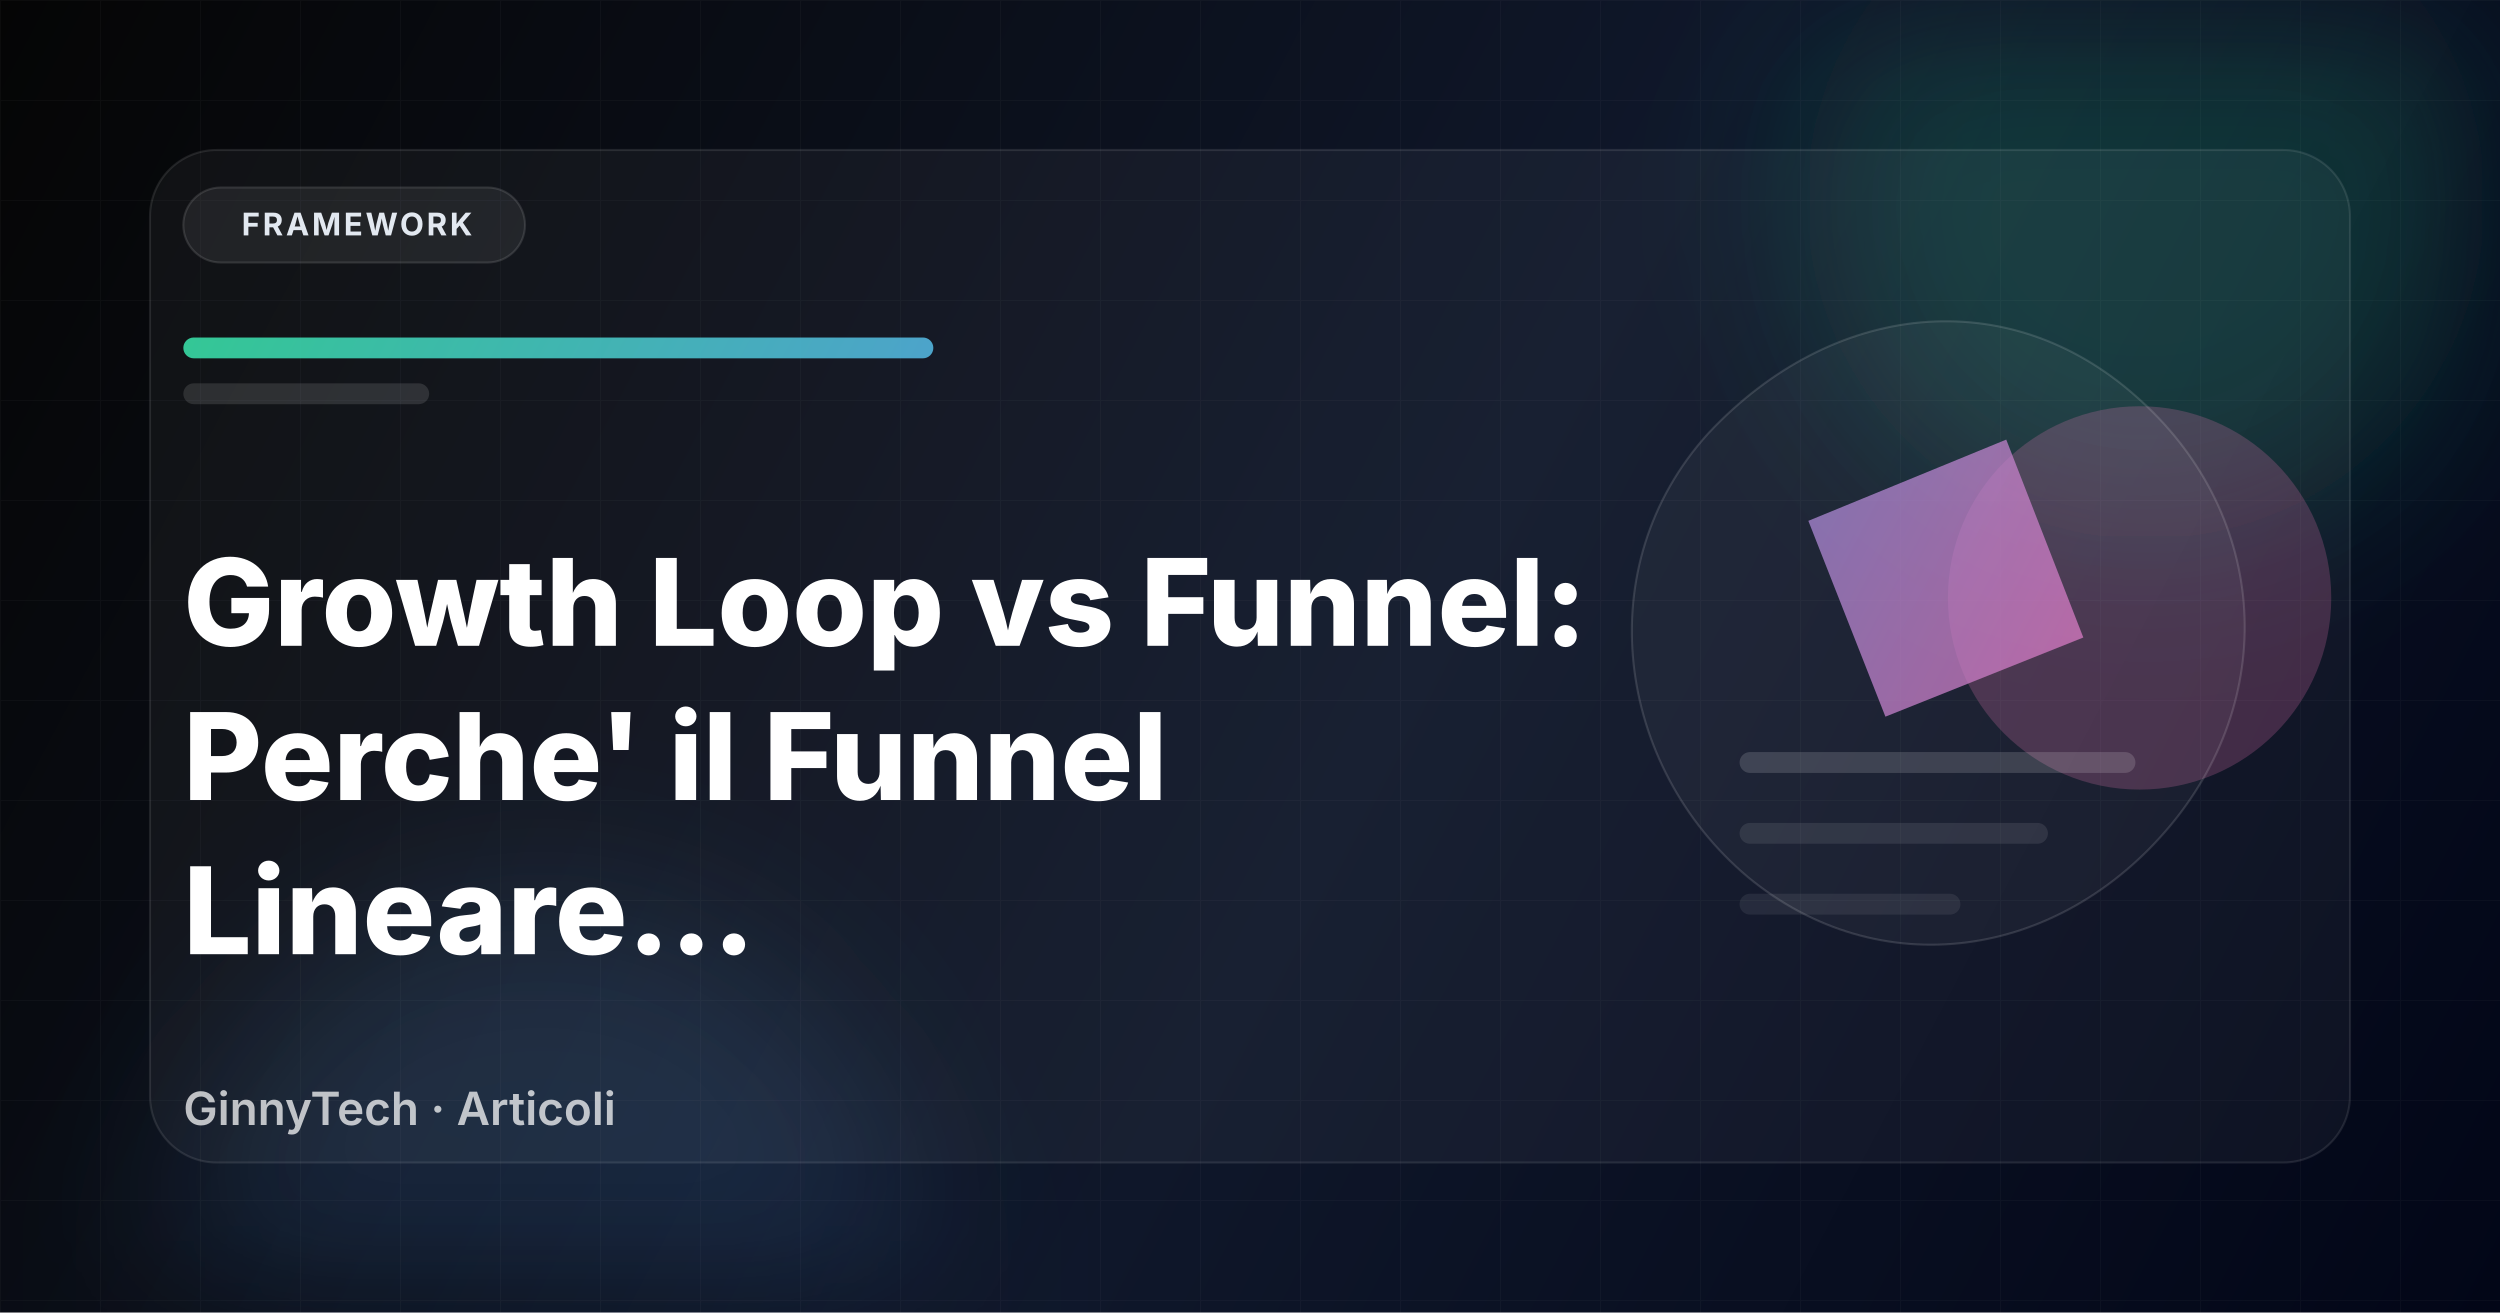
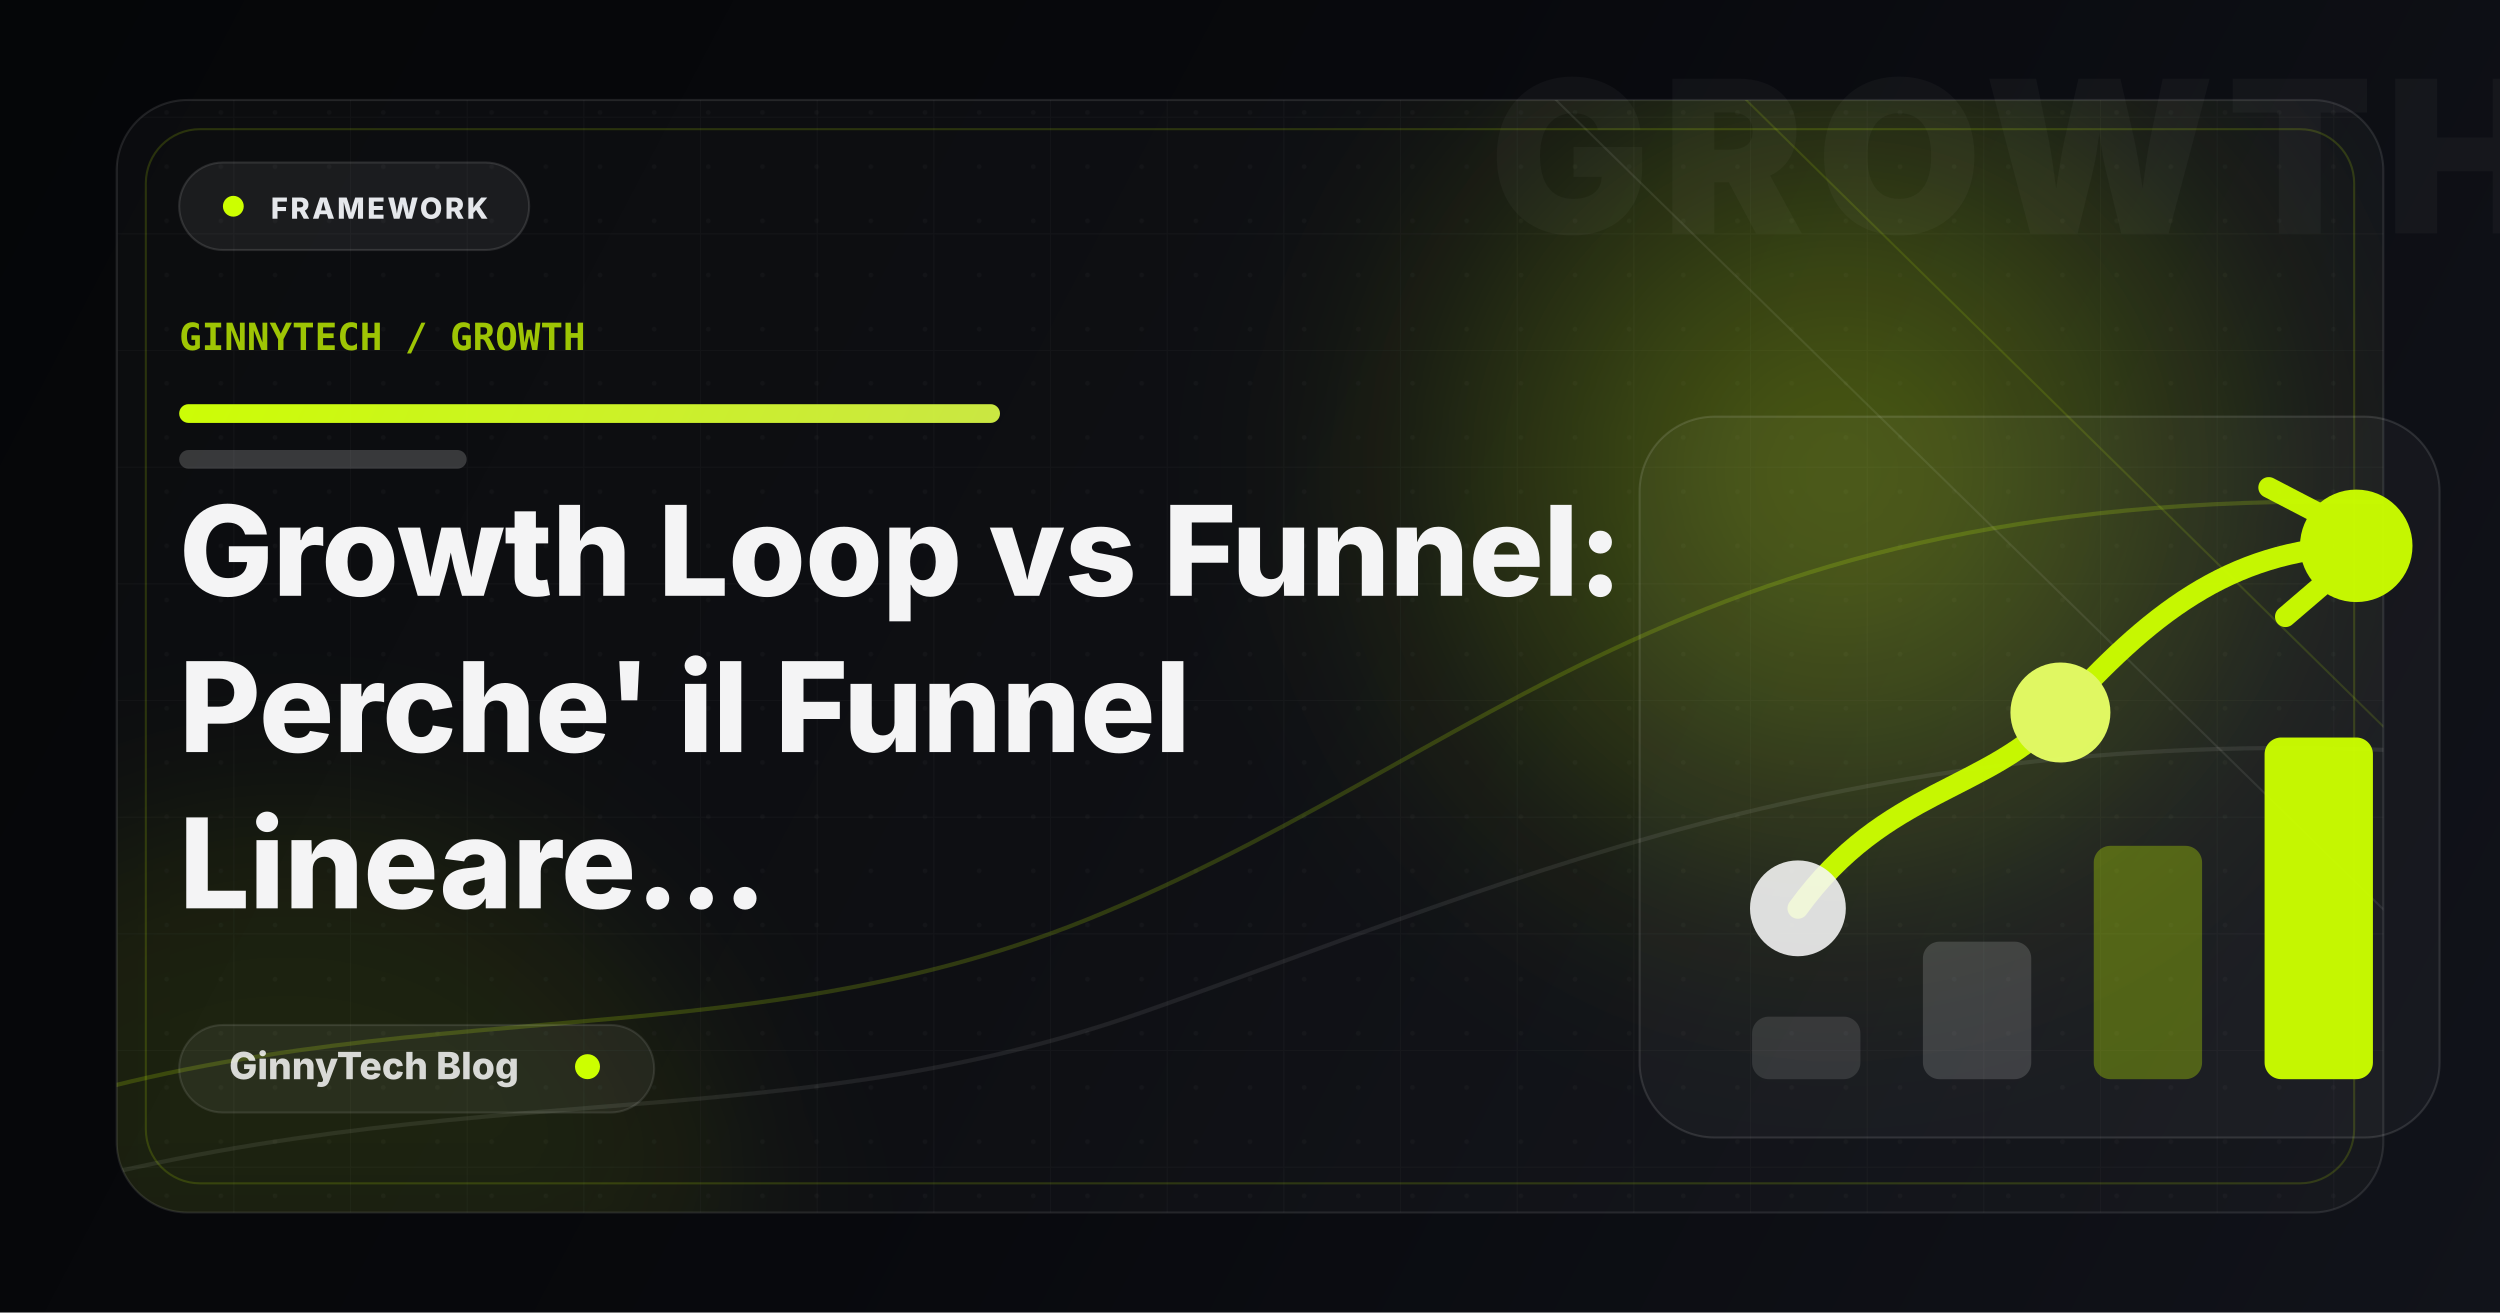
<svg xmlns="http://www.w3.org/2000/svg" width="1200" height="630" viewBox="0 0 1200 630" fill="none">
  <defs>
    <linearGradient id="bg" x1="0" y1="0" x2="1200" y2="630" gradientUnits="userSpaceOnUse">
-       <stop offset="0" stop-color="#050505" />
-       <stop offset="0.55" stop-color="#0f172a" />
-       <stop offset="1" stop-color="#020617" />
+       <stop offset="0" stop-color="#050608" />
+       <stop offset="0.46" stop-color="#08090d" />
+       <stop offset="1" stop-color="#11131a" />
    </linearGradient>
-     <linearGradient id="accent" x1="110" y1="80" x2="980" y2="540" gradientUnits="userSpaceOnUse">
-       <stop offset="0" stop-color="#34d399" stop-opacity="0.95" />
-       <stop offset="0.5" stop-color="#60a5fa" stop-opacity="0.88" />
-       <stop offset="1" stop-color="#f472b6" stop-opacity="0.9" />
+     <linearGradient id="lime" x1="96" y1="100" x2="1060" y2="548" gradientUnits="userSpaceOnUse">
+       <stop offset="0" stop-color="#ccff00" stop-opacity="1" />
+       <stop offset="0.52" stop-color="#e7ff65" stop-opacity="0.86" />
+       <stop offset="1" stop-color="#b3e600" stop-opacity="0.9" />
    </linearGradient>
-     <filter id="blur" x="-40%" y="-40%" width="180%" height="180%">
-       <feGaussianBlur stdDeviation="42" />
+     <radialGradient id="glow" cx="50%" cy="50%" r="50%">
+       <stop offset="0" stop-color="#ccff00" stop-opacity="0.35" />
+       <stop offset="1" stop-color="#ccff00" stop-opacity="0" />
+     </radialGradient>
+     <filter id="softBlur" x="-40%" y="-40%" width="180%" height="180%">
+       <feGaussianBlur stdDeviation="44" />
    </filter>
-     <pattern id="grid" width="48" height="48" patternUnits="userSpaceOnUse">
-       <path d="M48 0H0V48" stroke="rgba(255,255,255,0.08)" stroke-width="1" />
+     <pattern id="dots" width="26" height="26" patternUnits="userSpaceOnUse">
+       <circle cx="2" cy="2" r="1.15" fill="rgba(255,255,255,0.12)" />
    </pattern>
+     <pattern id="grid" width="56" height="56" patternUnits="userSpaceOnUse">
+       <path d="M56 0H0V56" stroke="rgba(255,255,255,0.08)" stroke-width="1" />
+     </pattern>
+     <clipPath id="frameClip">
+       <rect x="56" y="48" width="1088" height="534" rx="34" />
+     </clipPath>
  </defs>
  <rect width="1200" height="630" fill="url(#bg)" />
-   <rect width="1200" height="630" fill="url(#grid)" opacity="0.35" />
-   <circle cx="1030" cy="96" r="162" fill="#34d399" fill-opacity="0.18" filter="url(#blur)" />
-   <circle cx="260" cy="610" r="180" fill="#60a5fa" fill-opacity="0.14" filter="url(#blur)" />
-   <circle cx="1027" cy="287" r="92" fill="#f472b6" fill-opacity="0.22" />
-   <rect x="72" y="72" width="1056" height="486" rx="32" fill="rgba(255,255,255,0.04)" stroke="rgba(255,255,255,0.10)" />
-   <rect x="88" y="90" width="164" height="36" rx="18" fill="rgba(255,255,255,0.07)" stroke="rgba(255,255,255,0.12)" />
-   <text x="116" y="113" font-family="Inter, Arial, sans-serif" font-size="15" font-weight="700" letter-spacing="1.3" fill="#e2e8f0">FRAMEWORK</text>
-   <rect x="88" y="162" width="360" height="10" rx="5" fill="url(#accent)" />
-   <rect x="88" y="184" width="118" height="10" rx="5" fill="rgba(255,255,255,0.12)" />
-   <text x="88" y="310" font-family="Inter, Arial, sans-serif" font-size="58" font-weight="800" fill="#ffffff">Growth Loop vs Funnel:</text>
-   <text x="88" y="384" font-family="Inter, Arial, sans-serif" font-size="58" font-weight="800" fill="#ffffff">Perche' il Funnel</text>
-   <text x="88" y="458" font-family="Inter, Arial, sans-serif" font-size="58" font-weight="800" fill="#ffffff">Lineare...</text>
-   <text x="88" y="540" font-family="Inter, Arial, sans-serif" font-size="22" font-weight="600" fill="rgba(255,255,255,0.72)">GinnyTech · Articoli</text>
-   <g opacity="0.95">
-     <path d="M820 208C880 144 964 136 1025 190C1088 245 1095 332 1042 396C988 461 902 473 839 421C776 368 762 272 820 208Z" fill="rgba(255,255,255,0.04)" stroke="rgba(255,255,255,0.14)" />
-     <path d="M868 250L963 211L1000 306L905 344L868 250Z" fill="url(#accent)" fill-opacity="0.88" />
-     <path d="M840 366L1020 366" stroke="rgba(255,255,255,0.16)" stroke-width="10" stroke-linecap="round" />
-     <path d="M840 400L978 400" stroke="rgba(255,255,255,0.1)" stroke-width="10" stroke-linecap="round" />
-     <path d="M840 434L936 434" stroke="rgba(255,255,255,0.08)" stroke-width="10" stroke-linecap="round" />
+   <g clip-path="url(#frameClip)">
+     <rect x="0" y="0" width="1200" height="630" fill="url(#grid)" opacity="0.32" />
+     <rect x="0" y="0" width="1200" height="630" fill="url(#dots)" opacity="0.2" />
+     <circle cx="883" cy="227" r="260" fill="url(#glow)" filter="url(#softBlur)" />
+     <circle cx="138" cy="602" r="210" fill="#ccff00" fill-opacity="0.09" filter="url(#softBlur)" />
+     <path d="M-20 544C180 470 350 514 530 438C730 354 826 218 1208 244" stroke="rgba(204,255,0,0.18)" stroke-width="2" />
+     <path d="M-18 582C212 512 366 550 548 486C736 420 906 338 1210 364" stroke="rgba(255,255,255,0.08)" stroke-width="2" />
+     <path d="M616 -80L1166 458" stroke="rgba(255,255,255,0.08)" stroke-width="1" />
+     <path d="M708 -80L1190 394" stroke="rgba(204,255,0,0.13)" stroke-width="1" />
+   </g>
+   <rect x="56" y="48" width="1088" height="534" rx="34" fill="rgba(255,255,255,0.025)" stroke="rgba(255,255,255,0.10)" />
+   <rect x="70" y="62" width="1060" height="506" rx="26" stroke="rgba(204,255,0,0.16)" stroke-width="1" />
+   <rect x="86" y="78" width="168" height="42" rx="21" fill="rgba(255,255,255,0.065)" stroke="rgba(255,255,255,0.12)" />
+   <circle cx="112" cy="99" r="5" fill="#ccff00" />
+   <text x="130" y="105" font-family="Montserrat, Inter, Arial, sans-serif" font-size="14" font-weight="800" letter-spacing="1.2" fill="#e5e7eb">FRAMEWORK</text>
+   <text x="86" y="168" font-family="JetBrains Mono, Consolas, monospace" font-size="18" font-weight="700" fill="rgba(204,255,0,0.76)">GINNYTECH / GROWTH</text>
+   <rect x="86" y="194" width="394" height="9" rx="4.5" fill="url(#lime)" />
+   <rect x="86" y="216" width="138" height="9" rx="4.5" fill="rgba(255,255,255,0.18)" />
+   <text x="715" y="112" font-family="Montserrat, Inter, Arial, sans-serif" font-size="102" font-weight="900" letter-spacing="6" fill="rgba(255,255,255,0.035)">GROWTH</text>
+   <g transform="translate(745 136)" opacity="0.96">
+     <rect x="42" y="64" width="384" height="346" rx="36" fill="rgba(255,255,255,0.035)" stroke="rgba(255,255,255,0.12)" />
+     <path d="M118 300C160 242 210 244 244 206C286 160 324 128 386 126" stroke="#ccff00" stroke-width="10" stroke-linecap="round" fill="none" />
+     <path d="M344 98L394 124L352 160" stroke="#ccff00" stroke-width="10" stroke-linecap="round" stroke-linejoin="round" fill="none" />
+     <circle cx="118" cy="300" r="23" fill="rgba(255,255,255,0.88)" />
+     <circle cx="244" cy="206" r="24" fill="#e7ff65" />
+     <circle cx="386" cy="126" r="27" fill="#ccff00" />
+     <rect x="96" y="352" width="52" height="30" rx="8" fill="rgba(255,255,255,0.12)" />
+     <rect x="178" y="316" width="52" height="66" rx="8" fill="rgba(255,255,255,0.16)" />
+     <rect x="260" y="270" width="52" height="112" rx="8" fill="rgba(204,255,0,0.32)" />
+     <rect x="342" y="218" width="52" height="164" rx="8" fill="#ccff00" />
+   </g>
+   <text x="86" y="286" font-family="Montserrat, Inter, Arial, sans-serif" font-size="60" font-weight="800" letter-spacing="-0.2" fill="#f4f4f5">Growth Loop vs Funnel:</text>
+   <text x="86" y="361" font-family="Montserrat, Inter, Arial, sans-serif" font-size="60" font-weight="800" letter-spacing="-0.2" fill="#f4f4f5">Perche' il Funnel</text>
+   <text x="86" y="436" font-family="Montserrat, Inter, Arial, sans-serif" font-size="60" font-weight="800" letter-spacing="-0.2" fill="#f4f4f5">Lineare...</text>
+   <g transform="translate(86 520)">
+     <rect x="0" y="-28" width="228" height="42" rx="21" fill="rgba(255,255,255,0.055)" stroke="rgba(255,255,255,0.10)" />
+     <text x="24" y="-2" font-family="Montserrat, Inter, Arial, sans-serif" font-size="18" font-weight="800" fill="rgba(255,255,255,0.82)">GinnyTech Blog</text>
+     <circle cx="196" cy="-8" r="6" fill="#ccff00" />
  </g>
</svg>
